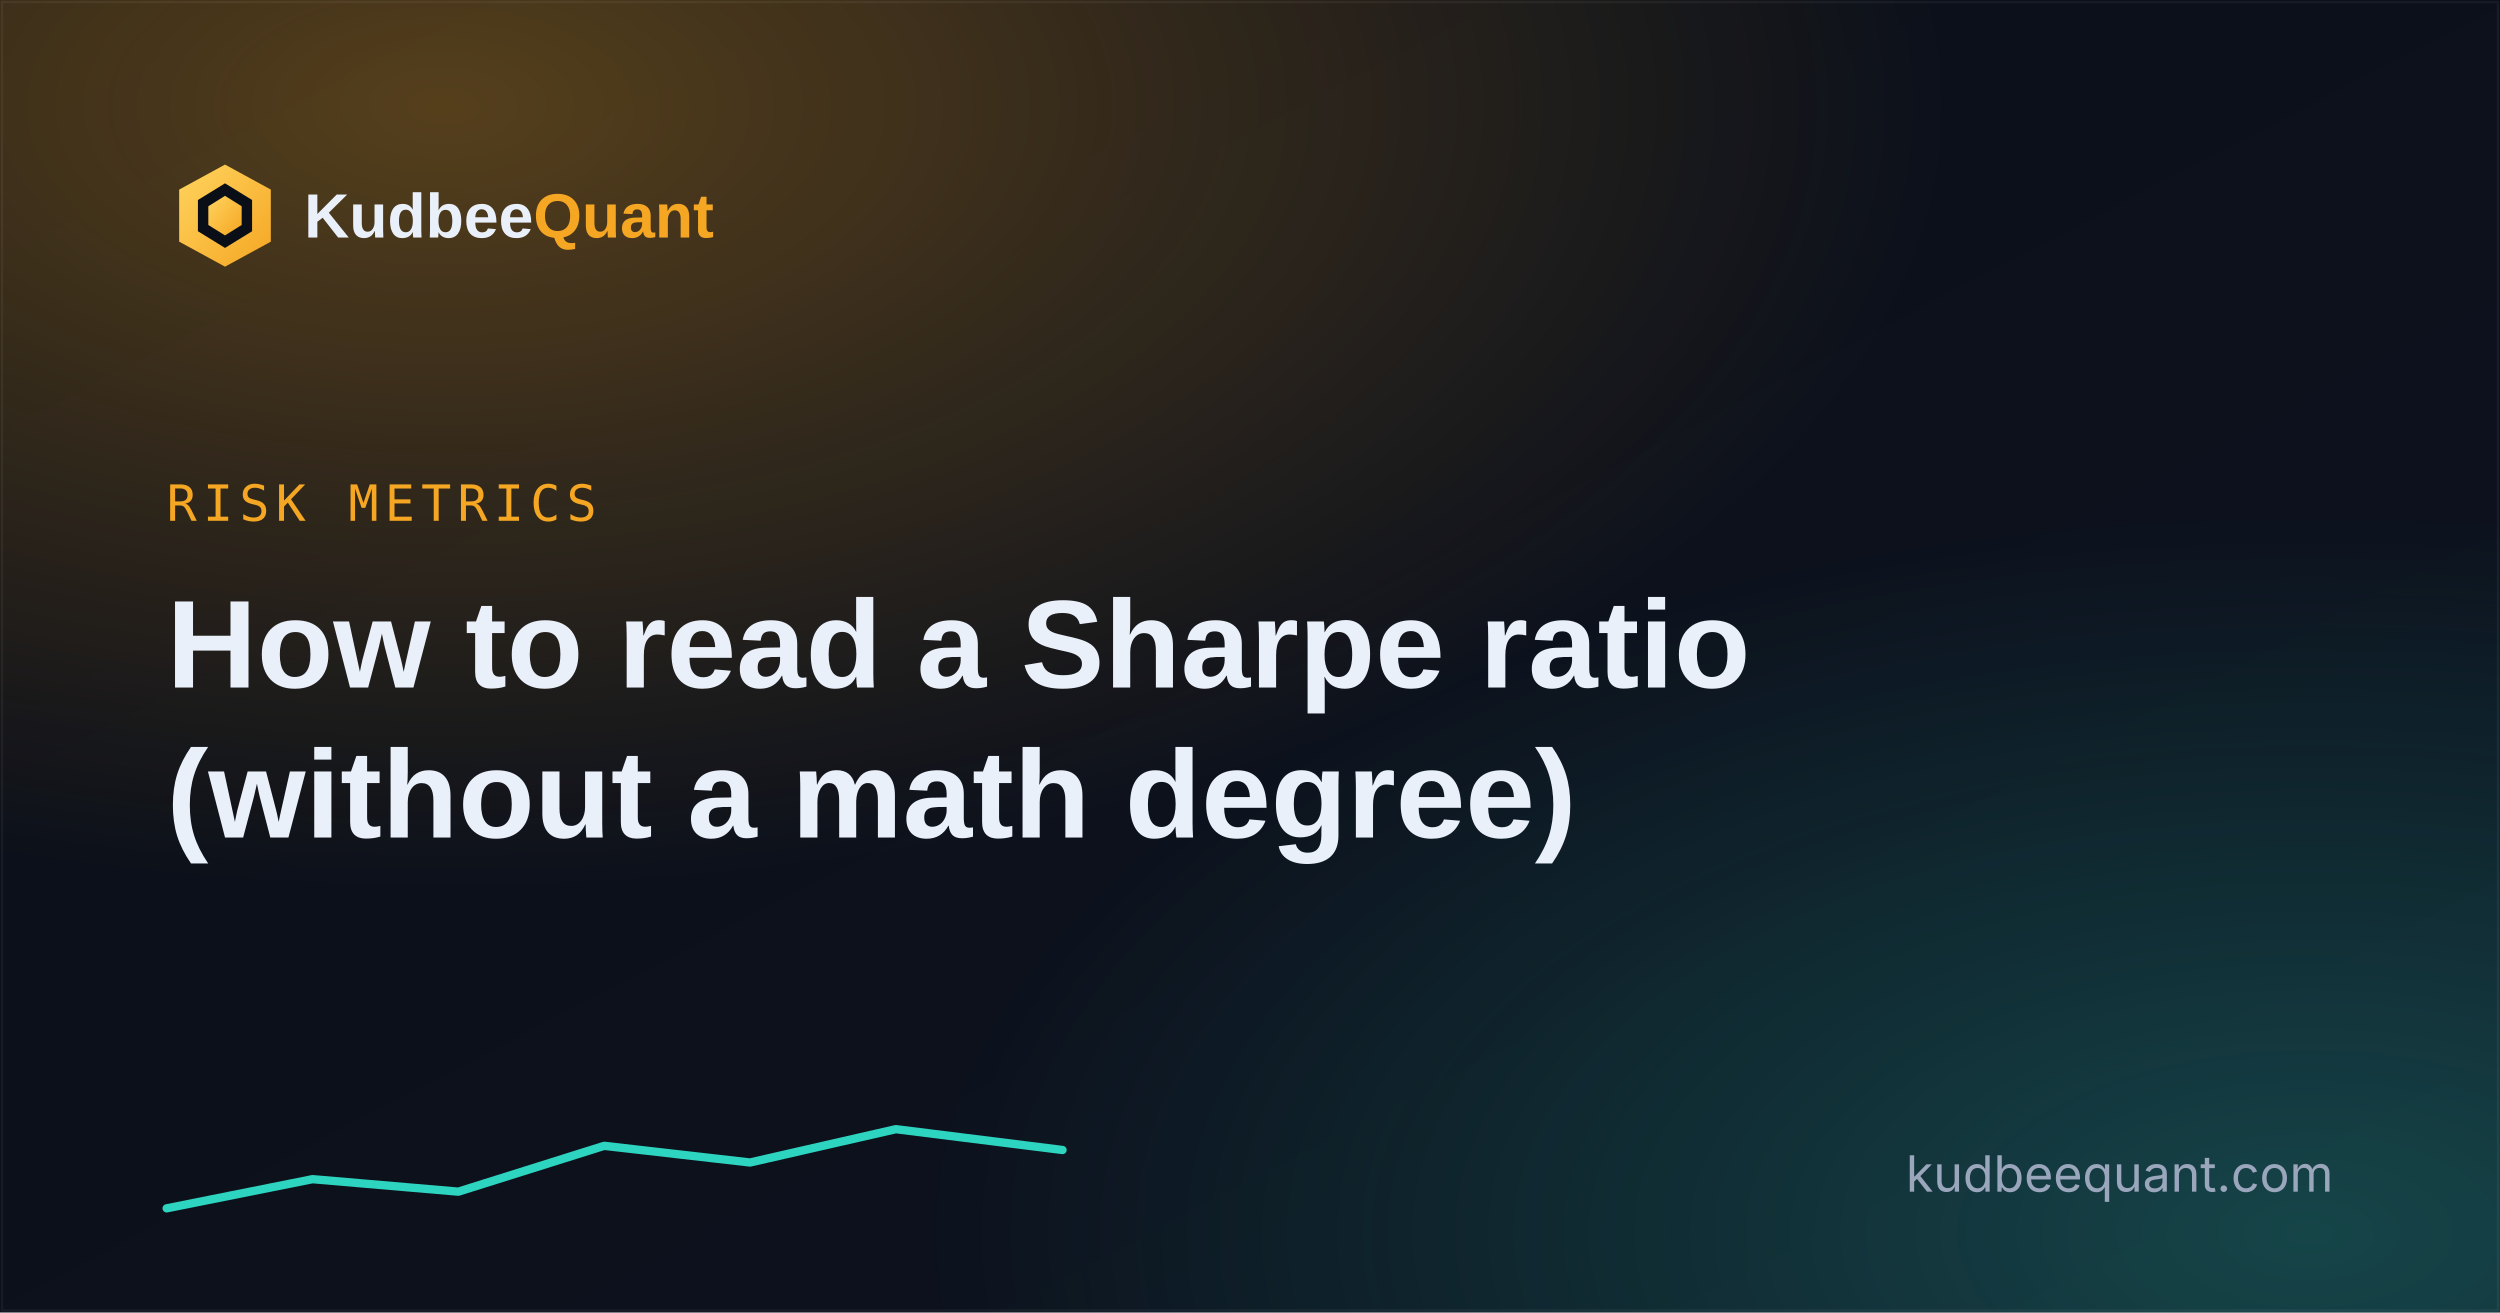
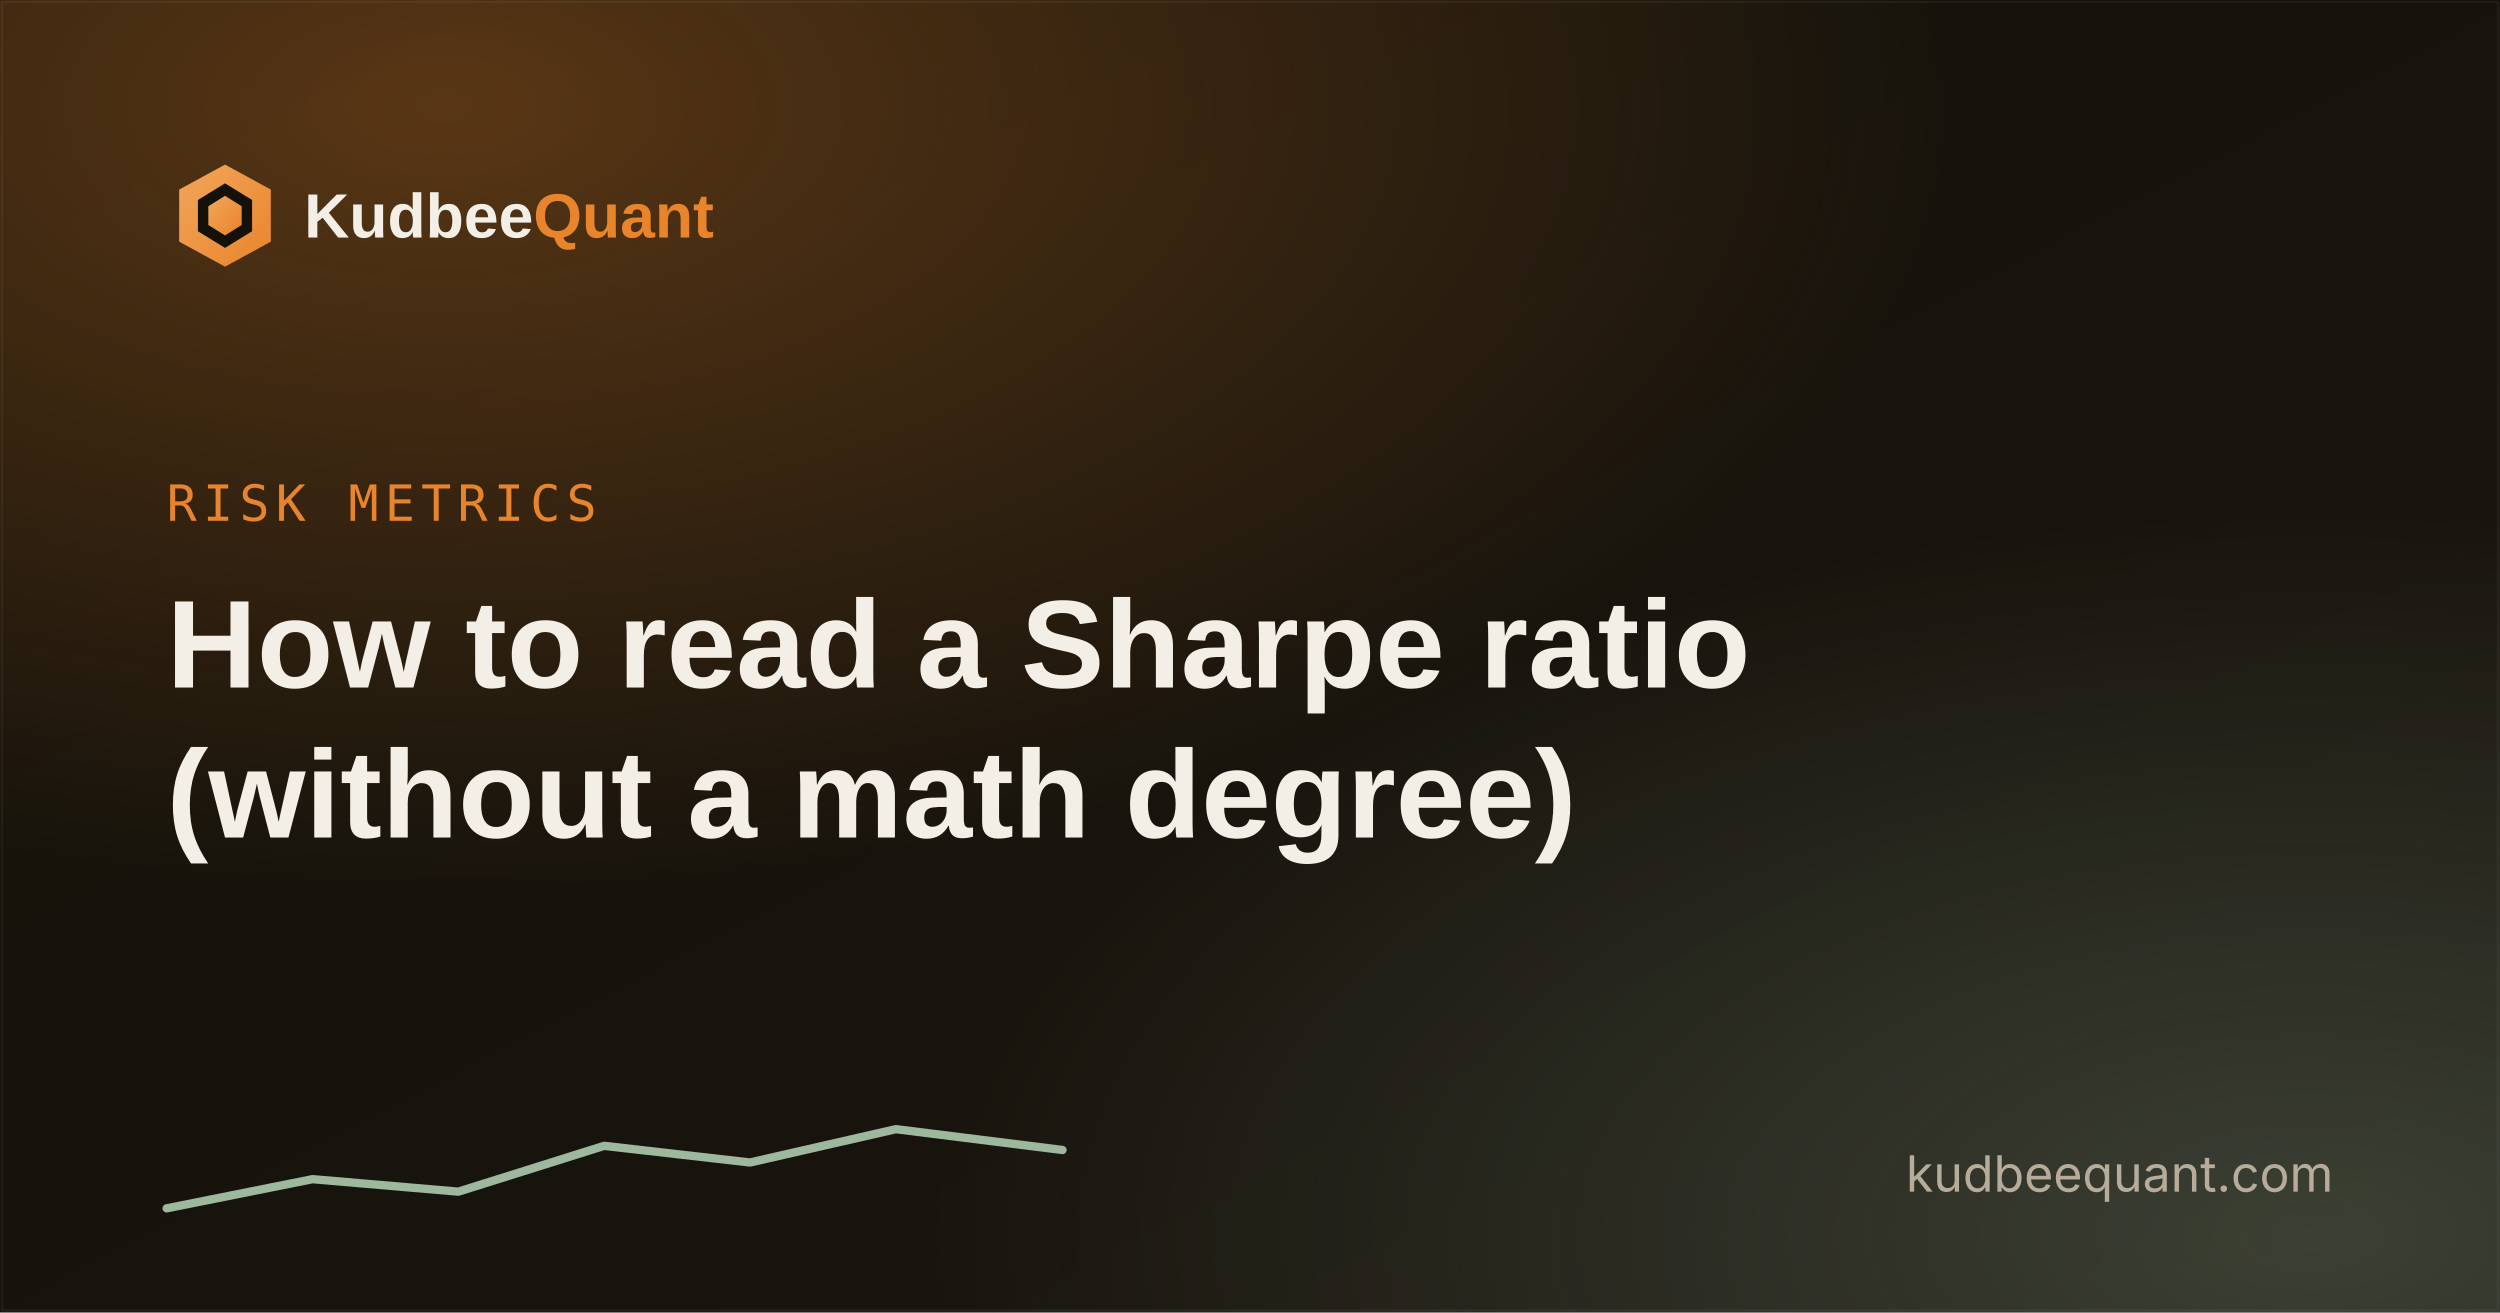
<svg xmlns="http://www.w3.org/2000/svg" viewBox="0 0 1200 630" width="1200" height="630">
  <defs>
    <linearGradient id="bg" x1="0" y1="0" x2="1" y2="1">
-       <stop offset="0" stop-color="#0a0e17" />
-       <stop offset="1" stop-color="#0d1320" />
+       <stop offset="0" stop-color="#141109" />
+       <stop offset="1" stop-color="#1A1610" />
    </linearGradient>
    <linearGradient id="gold" x1="0" y1="0" x2="1" y2="1">
-       <stop offset="0" stop-color="#FFD45E" />
-       <stop offset="1" stop-color="#F5A623" />
+       <stop offset="0" stop-color="#F2A65A" />
+       <stop offset="1" stop-color="#E8842C" />
    </linearGradient>
    <radialGradient id="glow" cx="18%" cy="8%" r="60%">
-       <stop offset="0" stop-color="#F5A623" stop-opacity="0.32" />
-       <stop offset="1" stop-color="#F5A623" stop-opacity="0" />
+       <stop offset="0" stop-color="#E8842C" stop-opacity="0.32" />
+       <stop offset="1" stop-color="#E8842C" stop-opacity="0" />
    </radialGradient>
    <radialGradient id="glow2" cx="92%" cy="94%" r="55%">
-       <stop offset="0" stop-color="#2DD4BF" stop-opacity="0.26" />
-       <stop offset="1" stop-color="#2DD4BF" stop-opacity="0" />
+       <stop offset="0" stop-color="#9DB89C" stop-opacity="0.26" />
+       <stop offset="1" stop-color="#9DB89C" stop-opacity="0" />
    </radialGradient>
  </defs>
  <rect width="1200" height="630" fill="url(#bg)" />
  <rect width="1200" height="630" fill="url(#glow)" />
  <rect width="1200" height="630" fill="url(#glow2)" />
  <rect x="1" y="1" width="1198" height="628" rx="0" fill="none" stroke="#ffffff" stroke-opacity="0.05" />
  <g transform="translate(80,76)">
    <polygon points="28,3 50,15 50,40 28,52 6,40 6,15" fill="url(#gold)" />
-     <polygon points="28,12 41,20 41,35 28,43 15,35 15,20" fill="#0a0e17" />
+     <polygon points="28,12 41,20 41,35 28,43 15,35 15,20" fill="#141109" />
    <polygon points="28,18 36,23 36,32 28,37 20,32 20,23" fill="url(#gold)" />
-     <text x="66" y="38" font-family="Space Grotesk, Arial, sans-serif" font-size="30" font-weight="700" fill="#EAF0FA">Kudbee<tspan fill="#F5A623">Quant</tspan>
+     <text x="66" y="38" font-family="Fraunces, Arial, sans-serif" font-size="30" font-weight="700" fill="#F4EFE6">Kudbee<tspan fill="#E8842C">Quant</tspan>
    </text>
  </g>
-   <text x="80" y="250" font-family="JetBrains Mono, monospace" font-size="24" letter-spacing="3" fill="#F5A623">RISK METRICS</text>
-   <text x="80" y="330" font-family="Space Grotesk, Arial, sans-serif" font-size="60" font-weight="700" fill="#EAF0FA">How to read a Sharpe ratio</text>
-   <text x="80" y="402" font-family="Space Grotesk, Arial, sans-serif" font-size="60" font-weight="700" fill="#EAF0FA">(without a math degree)</text>
+   <text x="80" y="250" font-family="JetBrains Mono, monospace" font-size="24" letter-spacing="3" fill="#E8842C">RISK METRICS</text>
+   <text x="80" y="330" font-family="Fraunces, Arial, sans-serif" font-size="60" font-weight="700" fill="#F4EFE6">How to read a Sharpe ratio</text>
+   <text x="80" y="402" font-family="Fraunces, Arial, sans-serif" font-size="60" font-weight="700" fill="#F4EFE6">(without a math degree)</text>
  <g transform="translate(80,540)">
-     <polyline points="0,40 70,26 140,32 210,10 280,18 350,2 430,12" fill="none" stroke="#2DD4BF" stroke-width="4" stroke-linejoin="round" stroke-linecap="round" />
+     <polyline points="0,40 70,26 140,32 210,10 280,18 350,2 430,12" fill="none" stroke="#9DB89C" stroke-width="4" stroke-linejoin="round" stroke-linecap="round" />
  </g>
-   <text x="1120" y="572" text-anchor="end" font-family="Inter, Arial, sans-serif" font-size="24" fill="#9AA6BC">kudbeequant.com</text>
+   <text x="1120" y="572" text-anchor="end" font-family="Inter, Arial, sans-serif" font-size="24" fill="#B7AC99">kudbeequant.com</text>
</svg>
